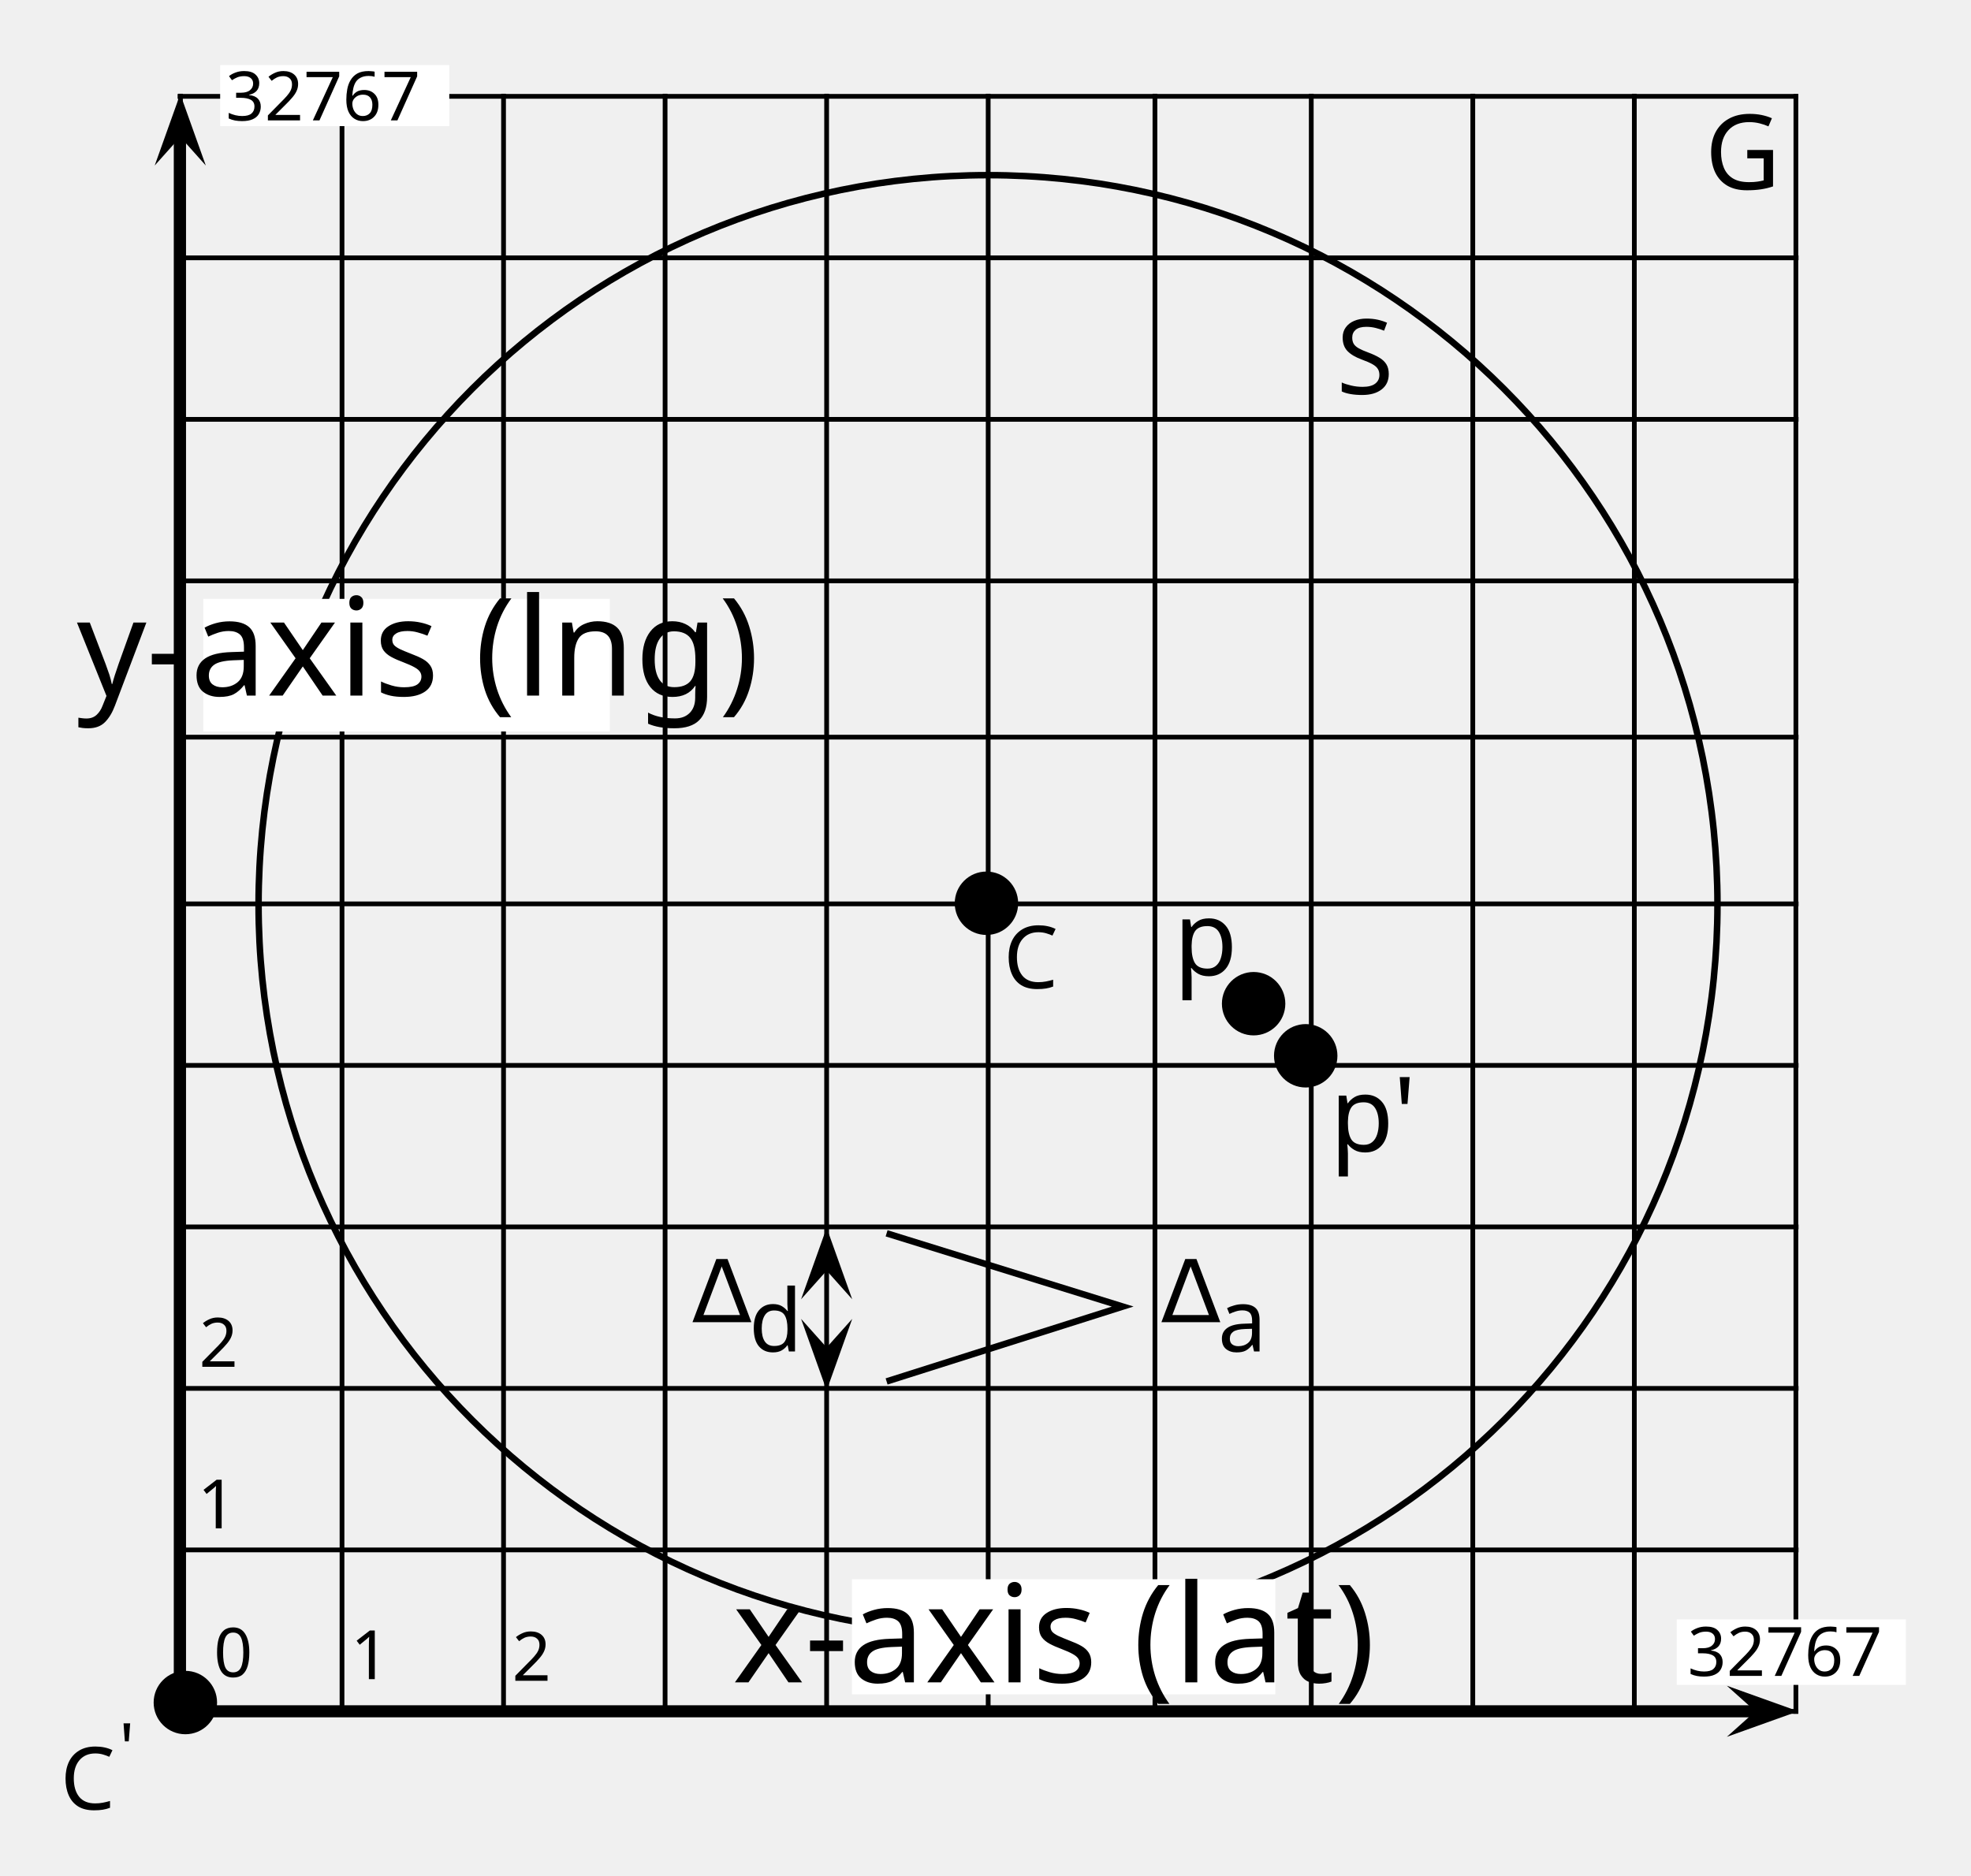
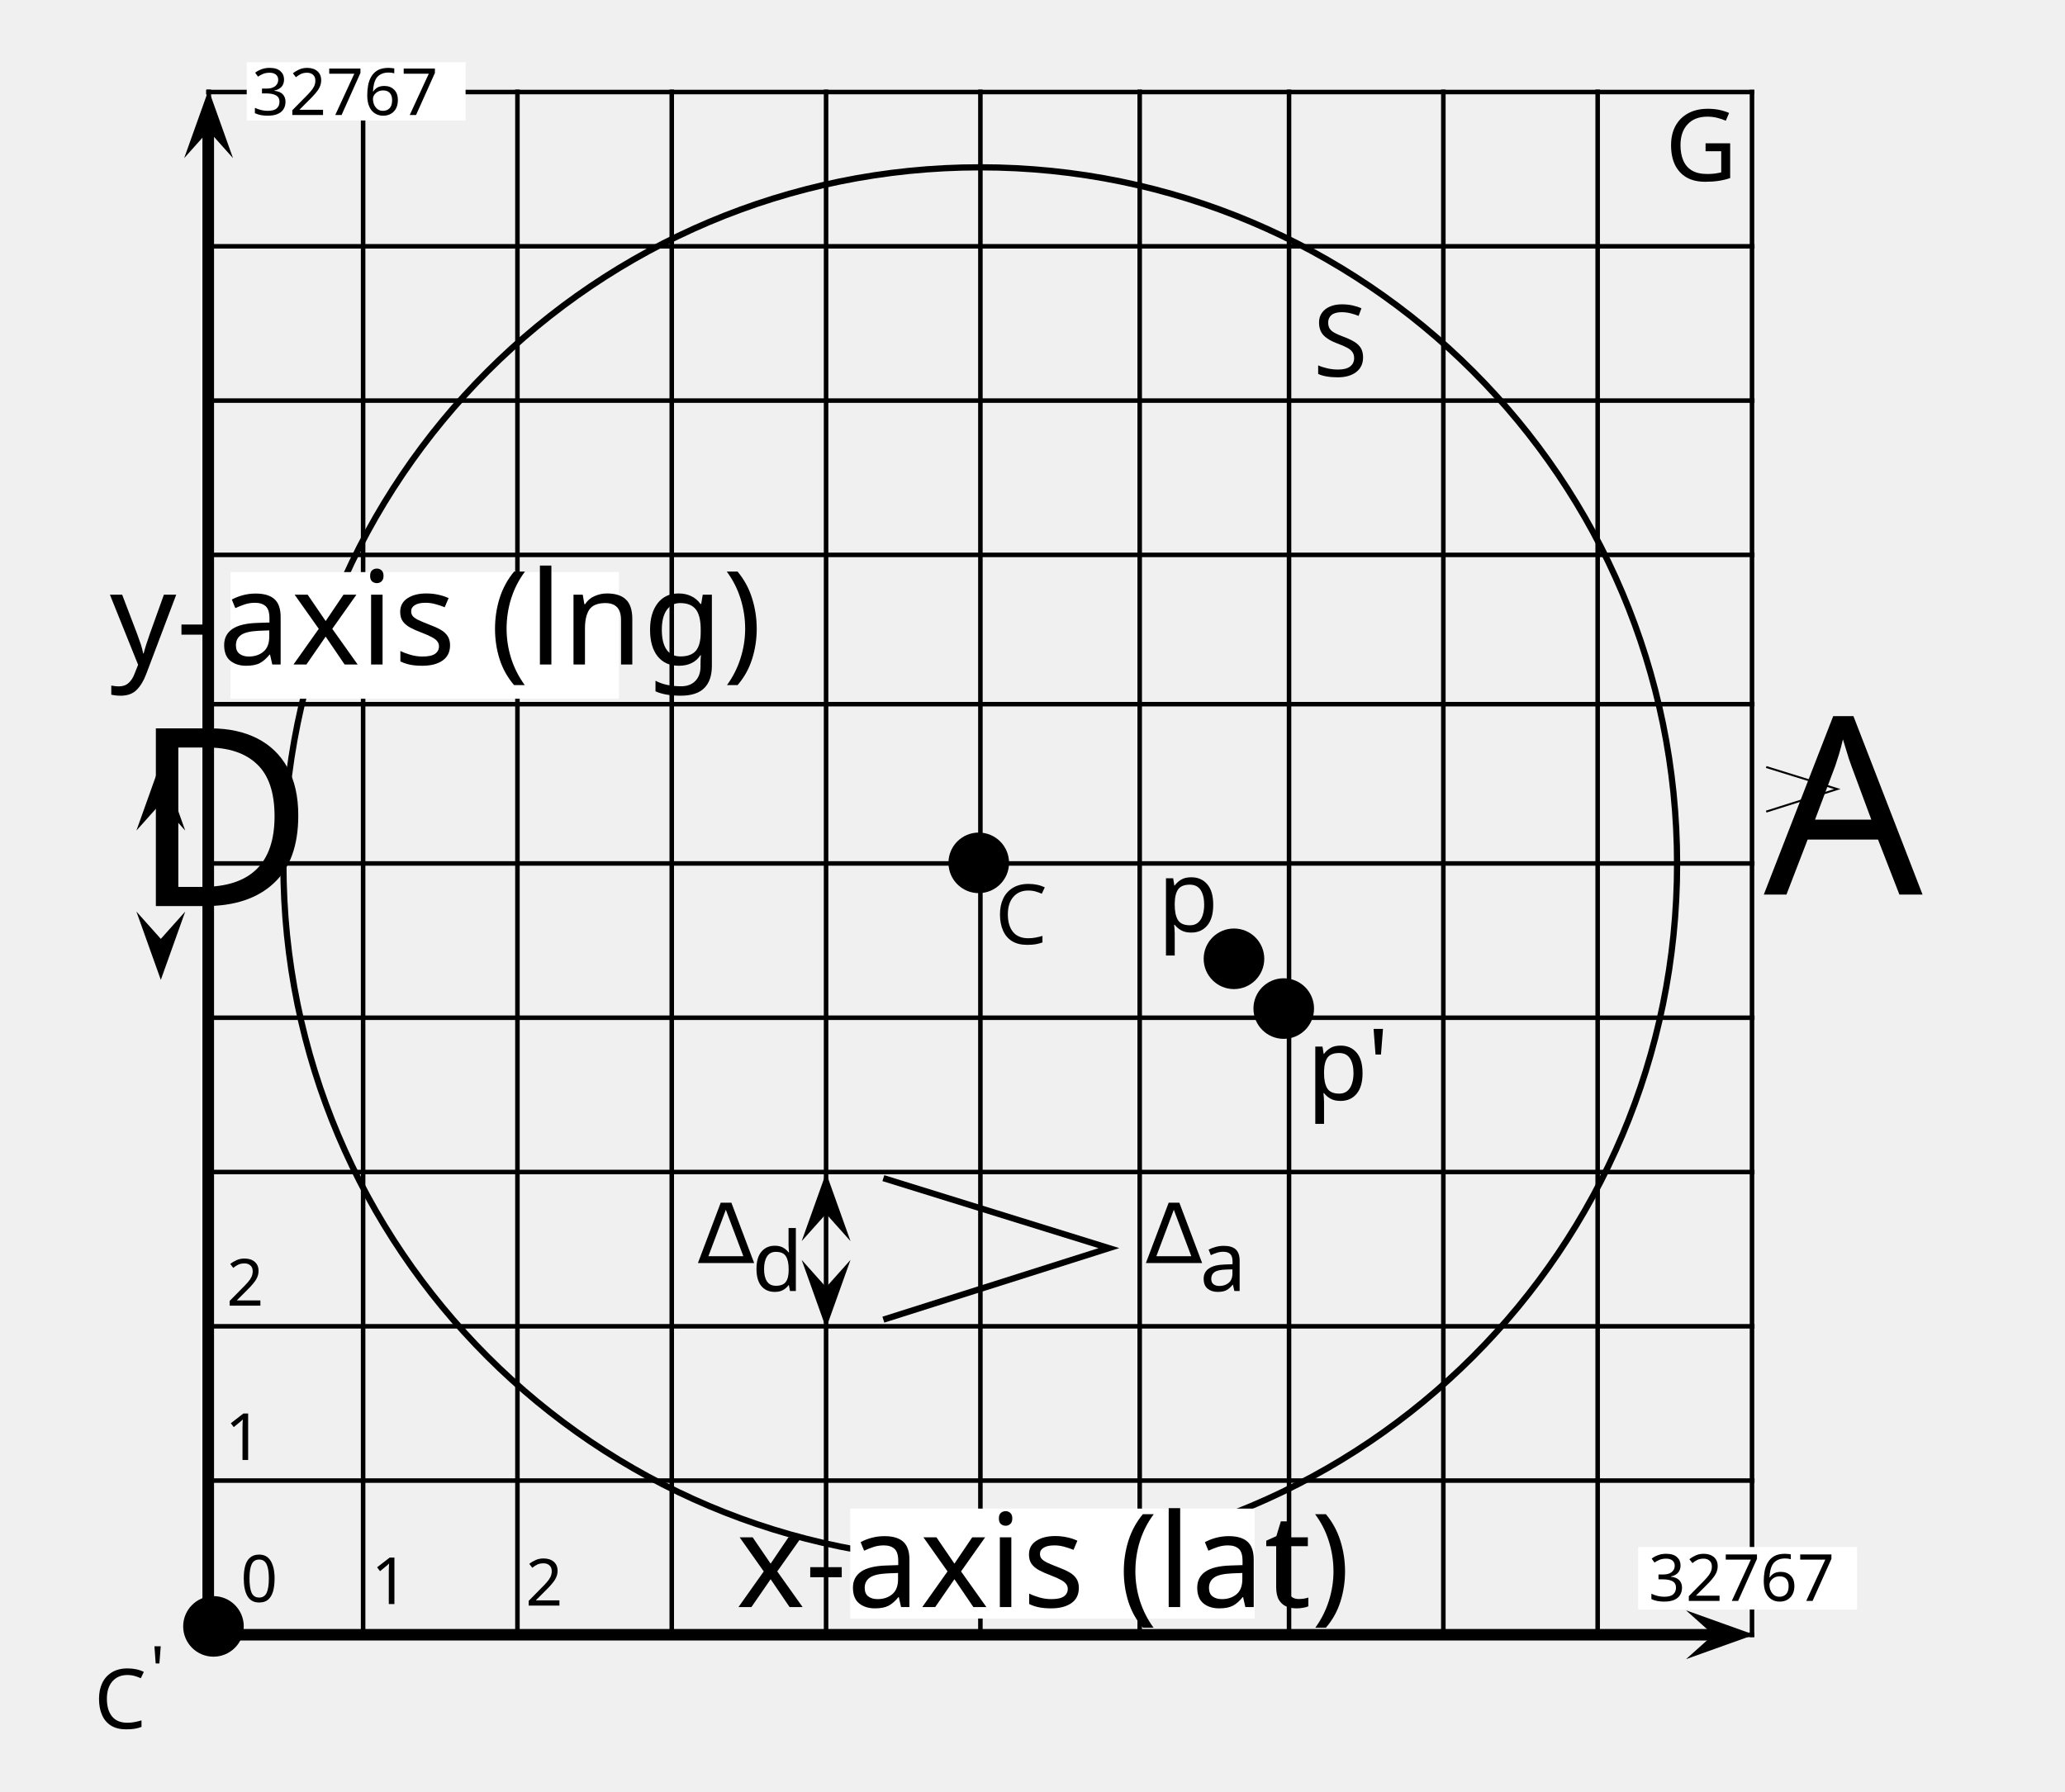
- <svg xmlns="http://www.w3.org/2000/svg" version="1.0" width="302.628" height="288.049" id="svg1415">
+ <svg xmlns="http://www.w3.org/2000/svg" version="1.0" width="331.899" height="288.049" id="svg1415">
  <defs id="defs1417" />
-   <g id="layer1" transform="translate(-2.830581,-47.14022)">
+   <g id="layer1" transform="translate(3.019696,-47.14022)">
    <g transform="translate(-281.2072,23.29967)" id="g1590">
      <line style="fill:none;stroke:#000000;stroke-width:0.728;stroke-linecap:square;stroke-miterlimit:10" id="line5" y2="38.601" x2="311.745" y1="286.733" x1="311.745" stroke-miterlimit="10" />
      <text x="337.862" y="281.71" style="font-size:10.461px;font-family:ArialMT" id="text7">1</text>
      <line style="fill:none;stroke:#000000;stroke-width:0.728;stroke-linecap:square;stroke-miterlimit:10" id="line9" y2="38.601" x2="336.55" y1="286.733" x1="336.55" stroke-miterlimit="10" />
      <text x="362.665" y="281.96" style="font-size:10.461px;font-family:ArialMT" id="text11">2</text>
      <line style="fill:none;stroke:#000000;stroke-width:0.728;stroke-linecap:square;stroke-miterlimit:10" id="line13" y2="38.601" x2="361.352" y1="286.733" x1="361.352" stroke-miterlimit="10" />
      <line style="fill:none;stroke:#000000;stroke-width:0.728;stroke-linecap:square;stroke-miterlimit:10" id="line17" y2="38.601" x2="386.156" y1="286.733" x1="386.156" stroke-miterlimit="10" />
      <line style="fill:none;stroke:#000000;stroke-width:0.728;stroke-linecap:square;stroke-miterlimit:10" id="line21" y2="38.601" x2="410.958" y1="286.733" x1="410.958" stroke-miterlimit="10" />
      <line style="fill:none;stroke:#000000;stroke-width:0.728;stroke-linecap:square;stroke-miterlimit:10" id="line25" y2="38.601" x2="435.763" y1="286.733" x1="435.763" stroke-miterlimit="10" />
      <line style="fill:none;stroke:#000000;stroke-width:0.728;stroke-linecap:square;stroke-miterlimit:10" id="line29" y2="38.601" x2="485.368" y1="286.733" x1="485.368" stroke-miterlimit="10" />
      <line style="fill:none;stroke:#000000;stroke-width:0.728;stroke-linecap:square;stroke-miterlimit:10" id="line33" y2="38.601" x2="510.171" y1="286.733" x1="510.171" stroke-miterlimit="10" />
      <line style="fill:none;stroke:#000000;stroke-width:0.728;stroke-linecap:square;stroke-miterlimit:10" id="line37" y2="38.601" x2="534.973" y1="286.733" x1="534.973" stroke-miterlimit="10" />
      <line style="fill:none;stroke:#000000;stroke-width:0.728;stroke-linecap:square;stroke-miterlimit:10" id="line41" y2="38.635" x2="559.779" y1="286.663" x1="559.779" stroke-miterlimit="10" />
      <text x="316.851" y="281.353" style="font-size:10.461px;font-family:ArialMT" id="text51">0</text>
      <line stroke-miterlimit="10" x1="461.368" y1="286.733" x2="461.368" y2="38.601" id="line56" style="fill:none;stroke:#000000;stroke-width:0.728;stroke-linecap:square;stroke-miterlimit:10" />
      <line style="fill:none;stroke:#000000;stroke-width:0.728;stroke-linecap:square;stroke-miterlimit:10" id="line53" y2="286.666" x2="559.776" y1="286.666" x1="311.677" stroke-miterlimit="10" />
      <text x="314.351" y="258.551" style="font-size:10.461px;font-family:ArialMT" id="text55">1</text>
      <line style="fill:none;stroke:#000000;stroke-width:0.728;stroke-linecap:square;stroke-miterlimit:10" id="line57" y2="261.864" x2="559.819" y1="261.864" x1="311.677" stroke-miterlimit="10" />
      <text x="314.601" y="233.747" style="font-size:10.461px;font-family:ArialMT" id="text59">2</text>
      <line style="fill:none;stroke:#000000;stroke-width:0.728;stroke-linecap:square;stroke-miterlimit:10" id="line61" y2="237.06" x2="559.819" y1="237.06" x1="311.677" stroke-miterlimit="10" />
      <line style="fill:none;stroke:#000000;stroke-width:0.728;stroke-linecap:square;stroke-miterlimit:10" id="line65" y2="212.258" x2="559.819" y1="212.258" x1="311.677" stroke-miterlimit="10" />
      <line style="fill:none;stroke:#000000;stroke-width:0.728;stroke-linecap:square;stroke-miterlimit:10" id="line69" y2="187.454" x2="559.819" y1="187.454" x1="311.677" stroke-miterlimit="10" />
      <line style="fill:none;stroke:#000000;stroke-width:0.728;stroke-linecap:square;stroke-miterlimit:10" id="line71" y2="162.65" x2="559.819" y1="162.65" x1="311.677" stroke-miterlimit="10" />
      <line style="fill:none;stroke:#000000;stroke-width:0.728;stroke-linecap:square;stroke-miterlimit:10" id="line75" y2="113.046" x2="559.819" y1="113.046" x1="311.677" stroke-miterlimit="10" />
      <line style="fill:none;stroke:#000000;stroke-width:0.728;stroke-linecap:square;stroke-miterlimit:10" id="line79" y2="88.242" x2="559.819" y1="88.242" x1="311.677" stroke-miterlimit="10" />
      <circle style="fill:none;stroke:#000000;stroke-opacity:1" id="path65" cy="162.739" cx="435.738" r="112" />
      <line style="fill:none;stroke:#000000;stroke-width:0.728;stroke-linecap:square;stroke-miterlimit:10" id="line83" y2="63.438" x2="559.819" y1="63.438" x1="311.677" stroke-miterlimit="10" />
      <line style="fill:none;stroke:#000000;stroke-width:0.728;stroke-linecap:square;stroke-miterlimit:10" id="line87" y2="38.636" x2="559.785" y1="38.636" x1="311.677" stroke-miterlimit="10" />
      <g id="g94" transform="translate(0.3535534,7.116117)">
        <rect y="26.724" x="317.487" height="9.369" width="35.179" id="rect90" style="fill:#ffffff" />
        <text id="text93" style="font-size:10.461px;font-family:ArialMT" y="35.212" x="318.333">32767</text>
      </g>
      <polyline id="polyline99" points="287.052,178.175 298.037,174.253 287.052,170.331 291.445,174.253 " transform="matrix(0.9975108,0,0,1,262.8426,112.3946)" />
      <polyline id="polyline103" points="153.141,36.417 149.219,25.435 145.295,36.417 149.219,32.025 " transform="translate(162.4957,12.84328)" />
      <rect id="rect78" width="62.429" height="20.364" x="315.241" y="115.811" style="fill:#ffffff;stroke-width:1.68" />
      <text x="348.245" y="130.67" style="font-size:20.921px;font-family:ArialMT;text-align:center;text-anchor:middle" id="text105">y-axis (lng)</text>
      <line style="fill:none;stroke:#000000;stroke-width:1.85;stroke-miterlimit:10" id="line109" y2="286.648" x2="556.819" y1="286.648" x1="313.305" stroke-miterlimit="10" />
      <line style="fill:none;stroke:#000000;stroke-width:1.832;stroke-miterlimit:10" id="line111" y2="43.961" x2="311.665" y1="282.576" x1="311.665" stroke-miterlimit="10" />
      <line stroke-miterlimit="10" x1="311.677" y1="137.046" x2="559.819" y2="137.046" id="line54" style="fill:none;stroke:#000000;stroke-width:0.728;stroke-linecap:square;stroke-miterlimit:10" />
      <rect style="fill:#ffffff;stroke-width:1.597" y="266.369" x="414.844" height="17.672" width="65.003" id="rect72" />
      <g id="g75">
        <text id="text107" style="font-size:20.921px;font-family:ArialMT;text-align:center;text-anchor:middle" y="282.203" x="445.857">x-axis (lat)</text>
      </g>
      <circle id="path51" cx="435.498" cy="162.555" r="4.869" />
      <circle r="4.869" cy="185.981" cx="484.518" id="circle52" />
      <text xml:space="preserve" style="font-style:normal;font-weight:normal;font-size:40px;line-height:1.25;font-family:sans-serif;letter-spacing:0px;word-spacing:0px;fill:#000000;fill-opacity:1;stroke:none" x="438.098" y="175.597" id="text56">
        <tspan id="tspan54" x="438.098" y="175.597" style="font-size:13.333px">C</tspan>
      </text>
      <text xml:space="preserve" style="font-style:normal;font-weight:normal;font-size:40px;line-height:1.25;font-family:sans-serif;letter-spacing:0px;word-spacing:0px;fill:#000000;fill-opacity:1;stroke:none" x="488.23" y="200.674" id="text60">
        <tspan id="tspan58" x="488.23" y="200.674" style="font-size:16px">p'</tspan>
      </text>
      <rect style="fill:#ffffff;stroke-width:1.036" id="rect74" width="35.179" height="10.057" x="541.487" y="272.537" />
      <text id="text72" style="font-size:10.461px;font-family:ArialMT" y="281.21" x="543.139">32767</text>
      <g aria-label="∆" style="font-style:normal;font-weight:normal;font-size:13.333px;line-height:1.25;font-family:sans-serif;letter-spacing:0px;word-spacing:0px;fill:#000000;fill-opacity:1;stroke:none" id="text73">
        <path d="m 399.4,226.889 h -9.036 l 3.659,-9.694 h 1.719 z m -1.738,-1.094 -2.812,-7.467 -2.806,7.467 z" id="path113" />
      </g>
      <text id="text77" y="231.389" x="399.038" style="font-style:normal;font-weight:normal;font-size:13.333px;line-height:1.25;font-family:sans-serif;letter-spacing:0px;word-spacing:0px;fill:#000000;fill-opacity:1;stroke:none" xml:space="preserve">
        <tspan y="231.389" x="399.038" id="tspan75">d</tspan>
      </text>
      <path id="path94" d="m 420.167,213.243 36.25,11.25 -36.25,11.5" style="fill:none;stroke:#000000;stroke-width:1px;stroke-linecap:butt;stroke-linejoin:miter;stroke-opacity:1" />
      <g aria-label="∆" style="font-style:normal;font-weight:normal;font-size:13.333px;line-height:1.25;font-family:sans-serif;letter-spacing:0px;word-spacing:0px;fill:#000000;fill-opacity:1;stroke:none" id="text98">
-         <path d="m 471.4,226.889 h -9.036 l 3.659,-9.694 h 1.719 z m -1.738,-1.094 -2.812,-7.467 -2.806,7.467 z" id="path116" style="" />
+         <path d="m 471.4,226.889 h -9.036 l 3.659,-9.694 h 1.719 z m -1.738,-1.094 -2.812,-7.467 -2.806,7.467 z" id="path116" />
      </g>
      <text xml:space="preserve" style="font-style:normal;font-weight:normal;font-size:13.333px;line-height:1.25;font-family:sans-serif;letter-spacing:0px;word-spacing:0px;fill:#000000;fill-opacity:1;stroke:none" x="471.038" y="231.389" id="text102">
        <tspan id="tspan100" x="471.038" y="231.389">a</tspan>
      </text>
      <circle id="circle66" cx="476.518" cy="177.981" r="4.869" />
      <text id="text70" y="173.612" x="464.23" style="font-style:normal;font-weight:normal;font-size:40px;line-height:1.25;font-family:sans-serif;letter-spacing:0px;word-spacing:0px;fill:#000000;fill-opacity:1;stroke:none" xml:space="preserve">
        <tspan style="font-size:16px" y="173.612" x="464.23" id="tspan68">p</tspan>
      </text>
      <text id="text71" y="301.714" x="293.289" style="font-style:normal;font-weight:normal;font-size:40px;line-height:1.25;font-family:sans-serif;letter-spacing:0px;word-spacing:0px;fill:#000000;fill-opacity:1;stroke:none" xml:space="preserve">
        <tspan style="font-size:13.333px" y="301.714" x="293.289" id="tspan69">C<tspan style="font-size:65%;baseline-shift:super" id="tspan73" />
        </tspan>
      </text>
      <circle r="4.869" cy="285.305" cx="312.498" id="circle72" />
      <text xml:space="preserve" style="font-style:normal;font-weight:normal;font-size:10.7px;line-height:1.25;font-family:sans-serif;letter-spacing:0px;word-spacing:0px;fill:#000000;fill-opacity:1;stroke:none;stroke-width:0.268" x="302.304" y="296.143" id="text83">
        <tspan id="tspan81" x="302.304" y="296.143" style="stroke-width:0.268">'</tspan>
      </text>
      <text xml:space="preserve" style="font-style:normal;font-weight:normal;font-size:40px;line-height:1.25;font-family:sans-serif;letter-spacing:0px;word-spacing:0px;fill:#000000;fill-opacity:1;stroke:none" x="489.237" y="84.346" id="text79">
        <tspan id="tspan77" x="489.237" y="84.346" style="font-size:16px">S</tspan>
      </text>
      <line stroke-miterlimit="10" x1="311.665" y1="282.576" x2="311.665" y2="43.961" id="line104" style="fill:none;stroke:#000000;stroke-width:1.832;stroke-miterlimit:10" />
      <text id="text81" y="52.908" x="545.8" style="font-style:normal;font-weight:normal;font-size:40px;line-height:1.25;font-family:sans-serif;letter-spacing:0px;word-spacing:0px;fill:#000000;fill-opacity:1;stroke:none" xml:space="preserve">
        <tspan style="font-size:16px" y="52.908" x="545.8" id="tspan79">G</tspan>
      </text>
      <polyline transform="translate(261.7444,186.9507)" points="153.141,36.417 149.219,25.435 145.295,36.417 149.219,32.025 " id="polyline83" />
      <polyline id="polyline85" points="153.141,36.417 149.219,25.435 145.295,36.417 149.219,32.025 " transform="matrix(1,0,0,-1,261.7444,262.8027)" />
+       <polyline id="polyline90" points="153.141,36.417 149.219,25.435 145.295,36.417 149.219,32.025 " transform="translate(154.8165,120.9507)" />
+       <polyline transform="matrix(1,0,0,-1,154.8165,206.8027)" points="153.141,36.417 149.219,25.435 145.295,36.417 149.219,32.025 " id="polyline92" />
+       <text xml:space="preserve" style="font-style:normal;font-weight:normal;font-size:40px;line-height:1.25;font-family:sans-serif;letter-spacing:0px;word-spacing:0px;fill:#000000;fill-opacity:1;stroke:none" x="299.362" y="169.497" id="text96">
+         <tspan id="tspan94" x="299.362" y="169.497">D</tspan>
+       </text>
+       <path style="fill:none;stroke:#000000;stroke-width:0.315px;stroke-linecap:butt;stroke-linejoin:miter;stroke-opacity:1" d="m 562.063,147.148 11.426,3.546 -11.426,3.625" id="path98" />
+       <text xml:space="preserve" style="font-style:normal;font-weight:normal;font-size:40px;line-height:1.25;font-family:sans-serif;letter-spacing:0px;word-spacing:0px;fill:#000000;fill-opacity:1;stroke:none" x="561.676" y="167.66" id="text103">
+         <tspan id="tspan101" x="561.676" y="167.66">A</tspan>
+       </text>
    </g>
  </g>
</svg>
